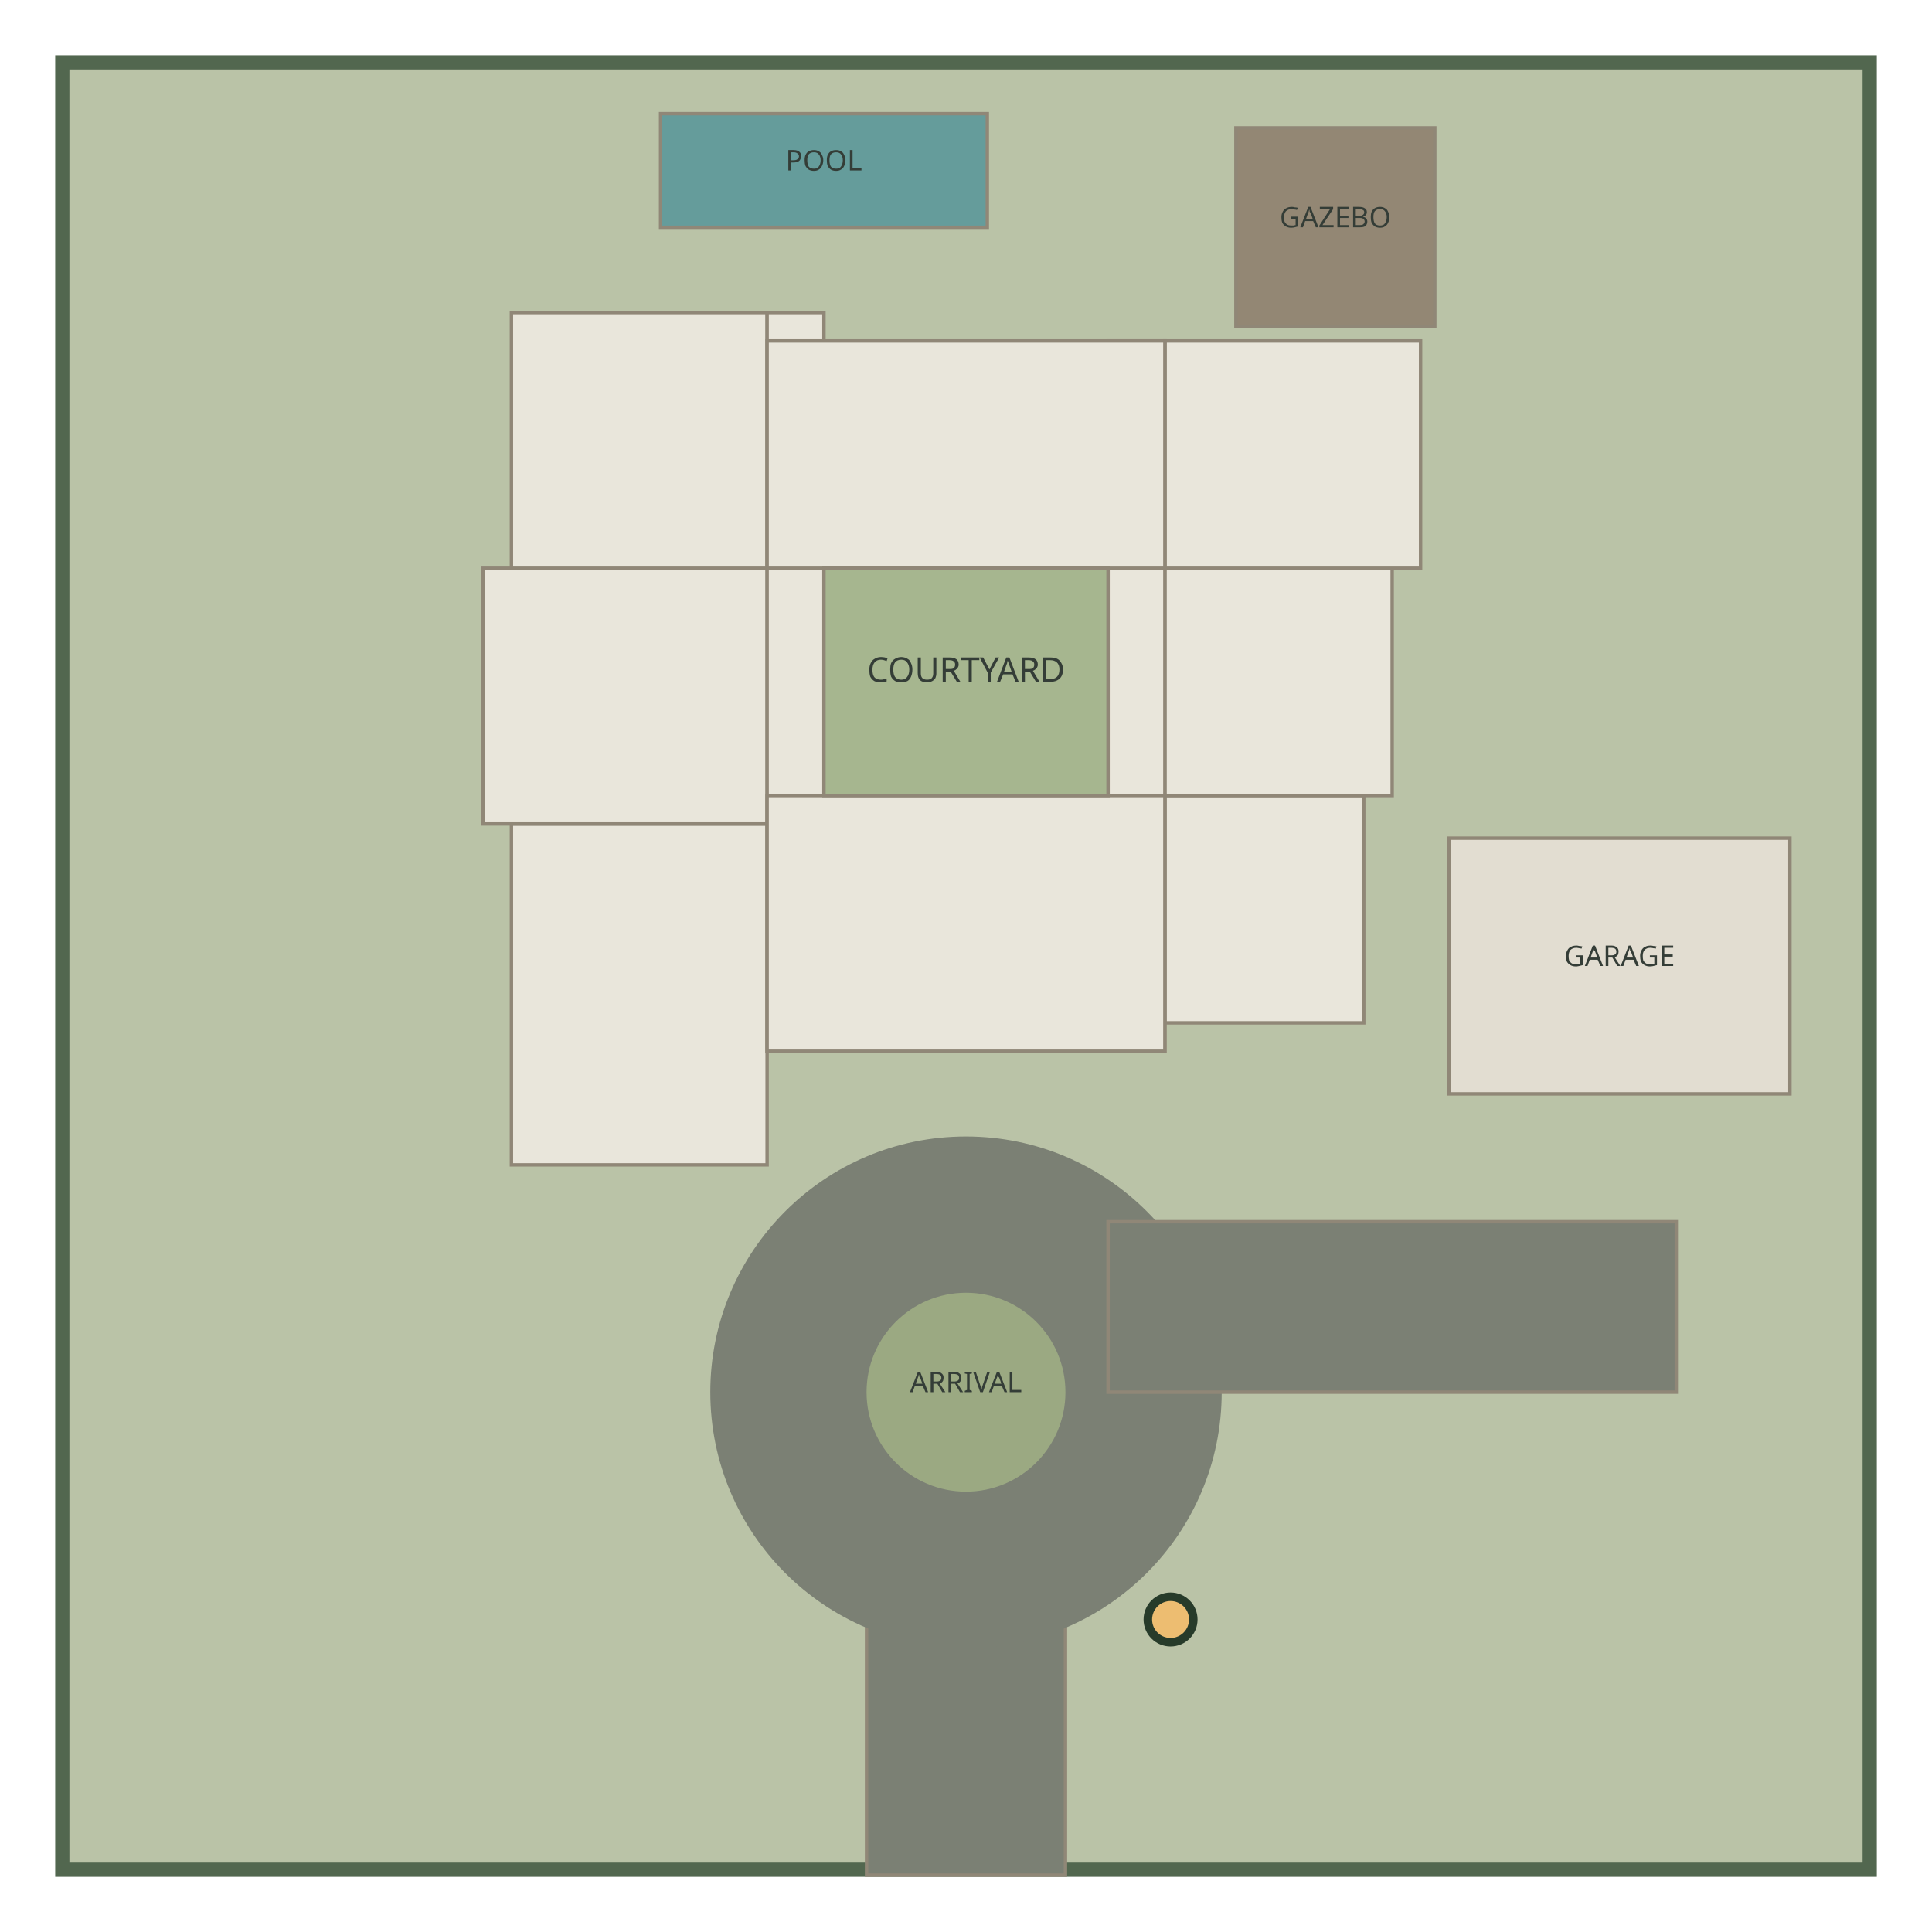
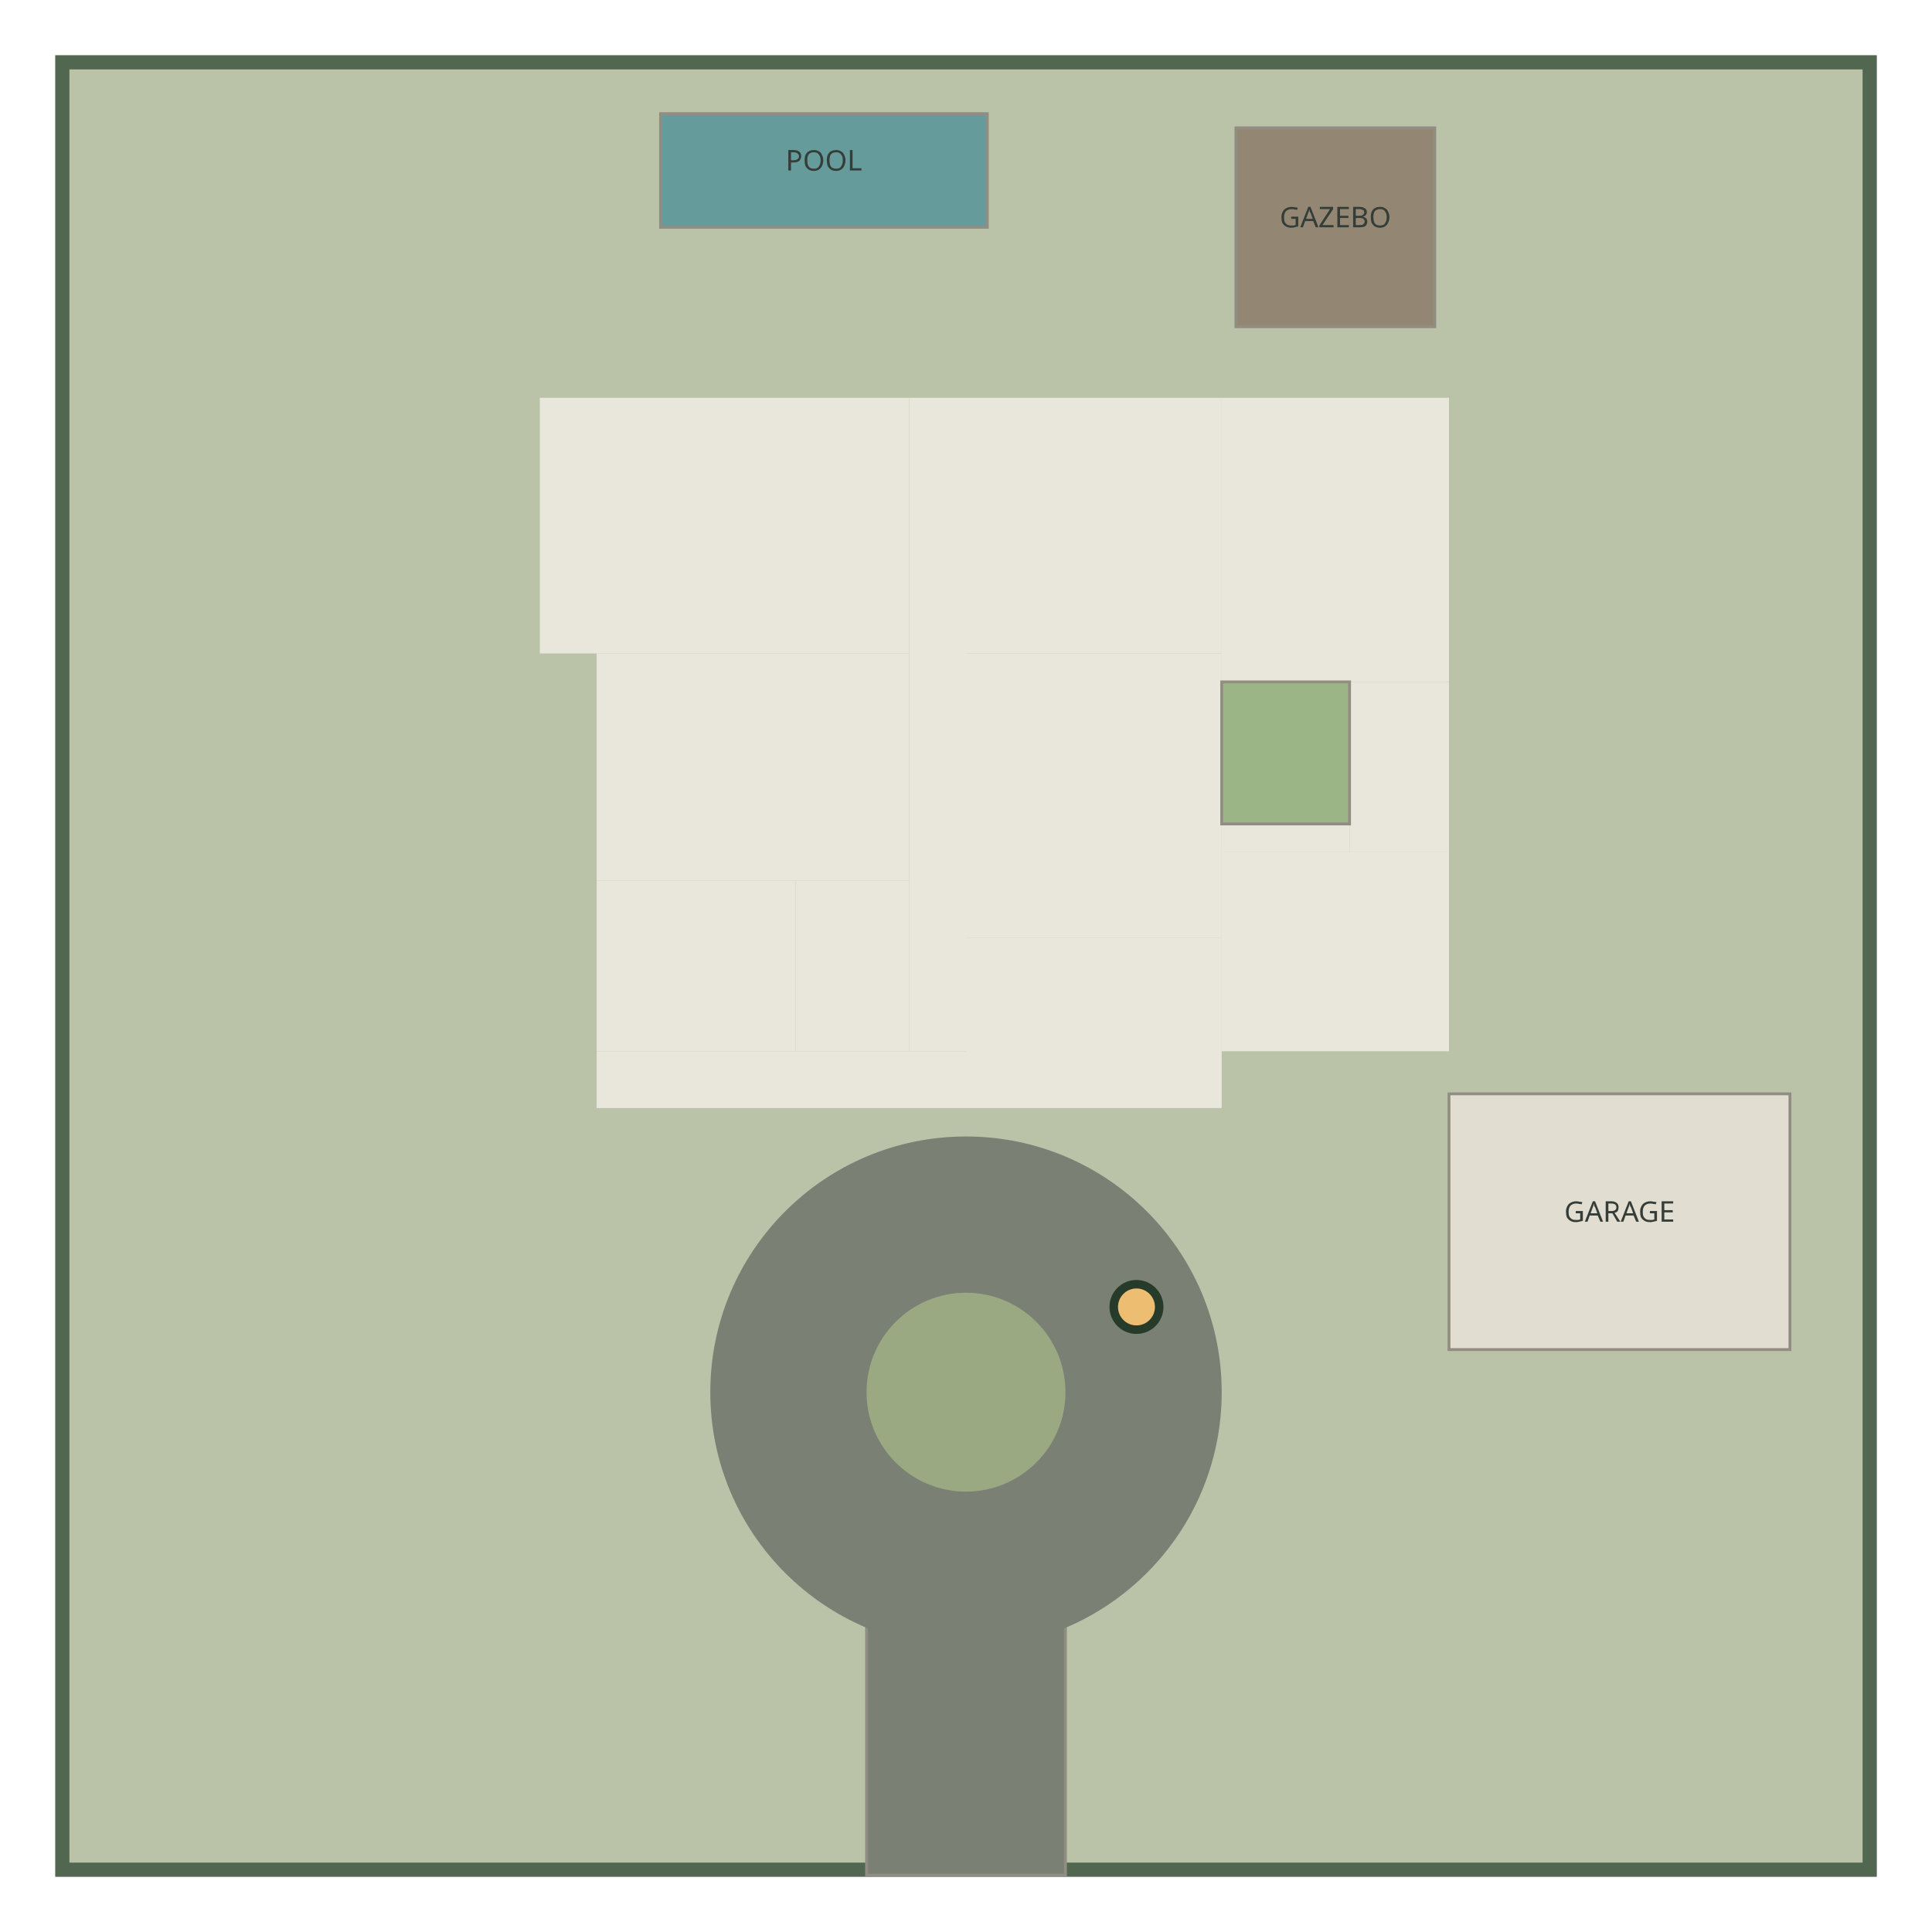
- <svg xmlns="http://www.w3.org/2000/svg" viewBox="-34 -34 68 68" role="img" aria-label="Estate plan; rear garden at top">
+ <svg xmlns="http://www.w3.org/2000/svg" viewBox="-34 -34 68 68" role="img" aria-label="Provisional square-acre site plan">
  <rect x="-31.807" y="-31.807" width="63.615" height="63.615" fill="#bac3a7" stroke="#52674f" stroke-width="0.5" />
-   <rect x="-3.5" y="18" width="7" height="14" fill="#7b8074" stroke="#908777" stroke-width="0.12" />
+   <rect x="-3.5" y="18" width="7" height="14" fill="#7b8074" stroke="#918d83" stroke-width="0.1" />
  <circle cx="0" cy="15" r="9" fill="#7b8074" />
  <circle cx="0" cy="15" r="3.5" fill="#9ba982" />
-   <rect x="5" y="9" width="20" height="6" fill="#7b8074" stroke="#908777" stroke-width="0.12" />
-   <rect x="-16" y="-5" width="9" height="12" fill="#e9e6db" stroke="#908777" stroke-width="0.12" />
-   <rect x="-17" y="-14" width="10" height="9" fill="#e9e6db" stroke="#908777" stroke-width="0.12" />
-   <rect x="-16" y="-23" width="9" height="9" fill="#e9e6db" stroke="#908777" stroke-width="0.12" />
-   <rect x="7" y="-6" width="7" height="8" fill="#e9e6db" stroke="#908777" stroke-width="0.12" />
-   <rect x="7" y="-14" width="8" height="8" fill="#e9e6db" stroke="#908777" stroke-width="0.12" />
-   <rect x="7" y="-22" width="9" height="8" fill="#e9e6db" stroke="#908777" stroke-width="0.12" />
-   <rect x="-7" y="-23" width="2" height="26" fill="#e9e6db" stroke="#908777" stroke-width="0.12" />
-   <rect x="5" y="-22" width="2" height="25" fill="#e9e6db" stroke="#908777" stroke-width="0.12" />
-   <rect x="-7" y="-6" width="14" height="9" fill="#e9e6db" stroke="#908777" stroke-width="0.12" />
-   <rect x="-7" y="-22" width="14" height="8" fill="#e9e6db" stroke="#908777" stroke-width="0.12" />
-   <rect x="-5" y="-14" width="10" height="8" fill="#a6b68f" stroke="#908777" stroke-width="0.12" />
-   <rect x="17" y="-4.5" width="12" height="9" fill="#e2ddd1" stroke="#908777" stroke-width="0.12" />
-   <rect x="-10.75" y="-30" width="11.5" height="4" fill="#659c9b" stroke="#908777" stroke-width="0.12" />
-   <rect x="9.5" y="-29.5" width="7" height="7" fill="#938774" stroke="#908777" stroke-width="0.12" />
-   <text x="0" y="-10" text-anchor="middle" font-family="system-ui,sans-serif" font-size="1.2" fill="#343d37">COURTYARD</text>
-   <text x="23" y="0" text-anchor="middle" font-family="system-ui,sans-serif" font-size="1" fill="#343d37">GARAGE</text>
+   <rect x="-13" y="-3" width="7" height="6" fill="#e9e6db" stroke="#e9e6db" stroke-width="0" />
+   <rect x="-13" y="-11" width="11" height="8" fill="#e9e6db" stroke="#e9e6db" stroke-width="0" />
+   <rect x="-15" y="-20" width="13" height="9" fill="#e9e6db" stroke="#e9e6db" stroke-width="0" />
+   <rect x="9" y="-4" width="8" height="7" fill="#e9e6db" stroke="#e9e6db" stroke-width="0" />
+   <rect x="13.5" y="-10" width="3.5" height="6" fill="#e9e6db" stroke="#e9e6db" stroke-width="0" />
+   <rect x="9" y="-20" width="8" height="10" fill="#e9e6db" stroke="#e9e6db" stroke-width="0" />
+   <rect x="-13" y="3" width="13" height="2" fill="#e9e6db" stroke="#e9e6db" stroke-width="0" />
+   <rect x="-2" y="-20" width="2" height="23" fill="#e9e6db" stroke="#e9e6db" stroke-width="0" />
+   <rect x="-6" y="-3" width="4" height="6" fill="#e9e6db" stroke="#e9e6db" stroke-width="0" />
+   <rect x="0" y="-1" width="9" height="6" fill="#e9e6db" stroke="#e9e6db" stroke-width="0" />
+   <rect x="0" y="-11" width="9" height="10" fill="#e9e6db" stroke="#e9e6db" stroke-width="0" />
+   <rect x="0" y="-20" width="9" height="9" fill="#e9e6db" stroke="#e9e6db" stroke-width="0" />
+   <rect x="9" y="-5" width="4.5" height="1" fill="#e9e6db" stroke="#e9e6db" stroke-width="0" />
+   <rect x="9" y="-10" width="4.5" height="5" fill="#9bb586" stroke="#918d83" stroke-width="0.1" />
+   <rect x="17" y="4.5" width="12" height="9" fill="#e2ddd1" stroke="#918d83" stroke-width="0.1" />
+   <rect x="-10.75" y="-30" width="11.5" height="4" fill="#659c9b" stroke="#918d83" stroke-width="0.1" />
+   <rect x="9.5" y="-29.5" width="7" height="7" fill="#938774" stroke="#918d83" stroke-width="0.1" />
+   <text x="23" y="9" text-anchor="middle" font-family="system-ui,sans-serif" font-size="1" fill="#343d37">GARAGE</text>
  <text x="-5" y="-28" text-anchor="middle" font-family="system-ui,sans-serif" font-size="1" fill="#343d37">POOL</text>
  <text x="13" y="-26" text-anchor="middle" font-family="system-ui,sans-serif" font-size="1" fill="#343d37">GAZEBO</text>
-   <text x="0" y="15" text-anchor="middle" font-family="system-ui,sans-serif" font-size="1" fill="#343d37">ARRIVAL</text>
-   <circle id="mapDot" cx="7.2" cy="23" r=".8" fill="#edbd71" stroke="#273b2a" stroke-width=".3" />
+   <circle id="mapDot" cx="6" cy="12" r=".8" fill="#edbd71" stroke="#273b2a" stroke-width=".3" />
</svg>
